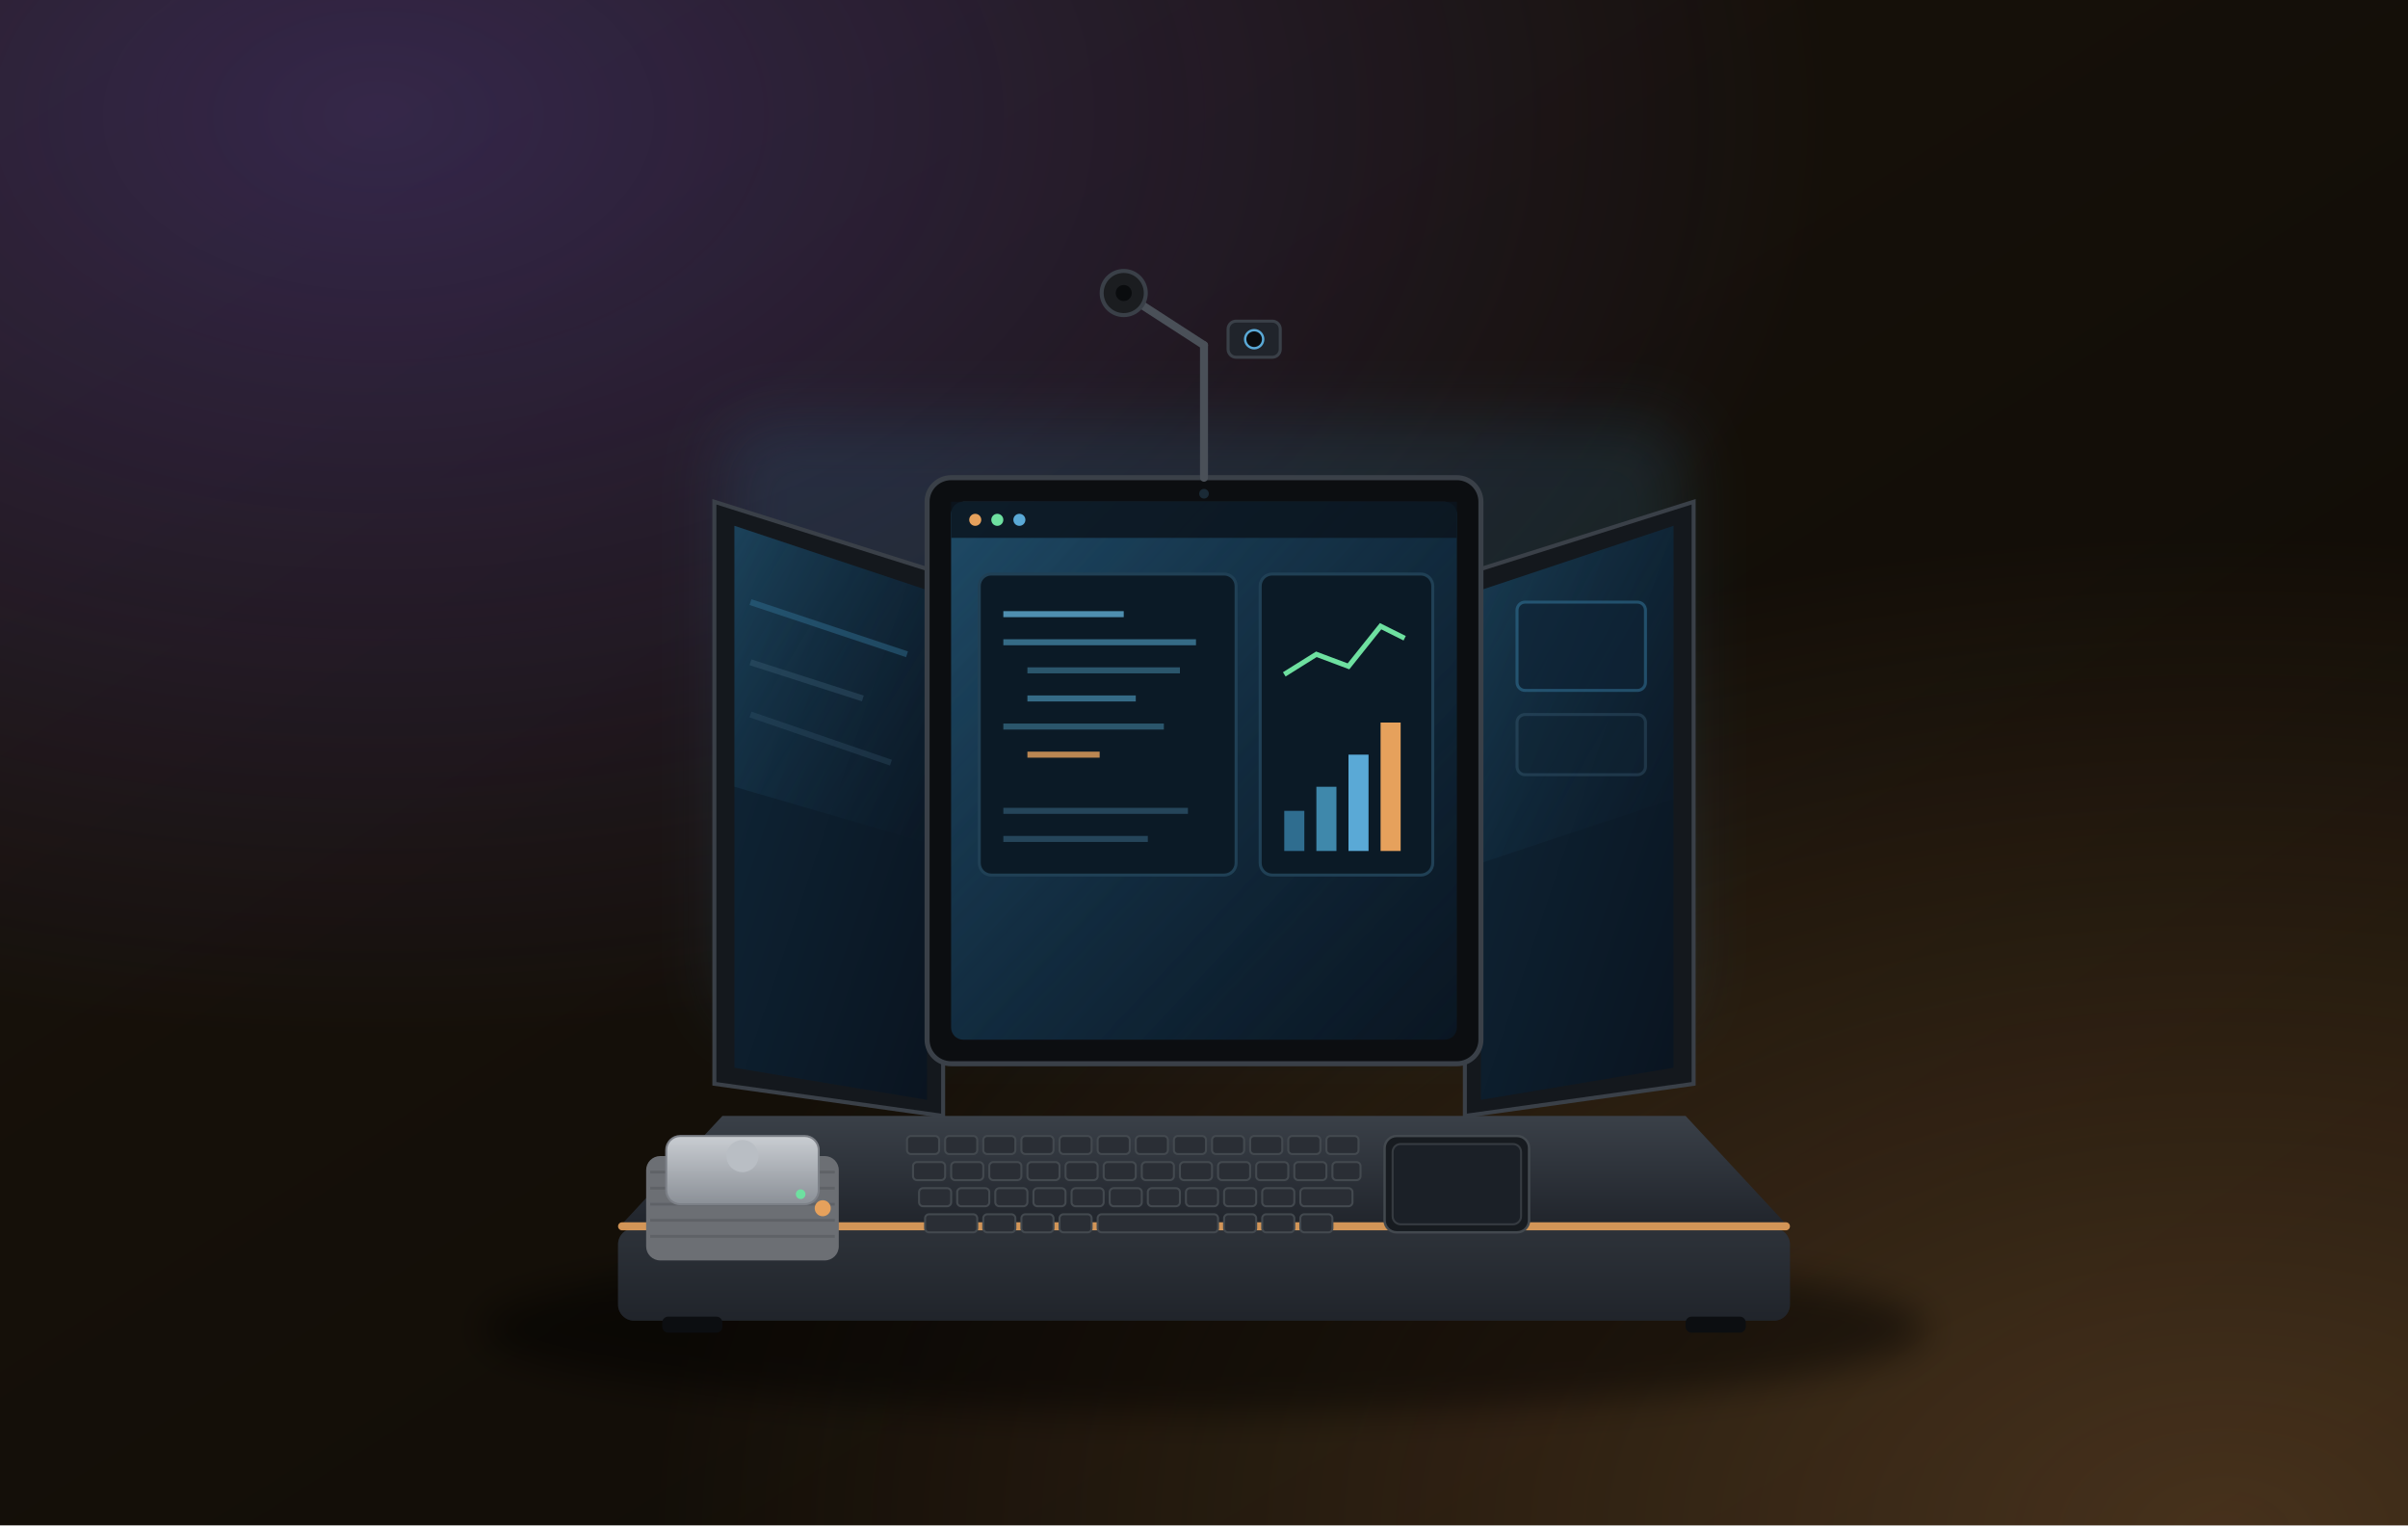
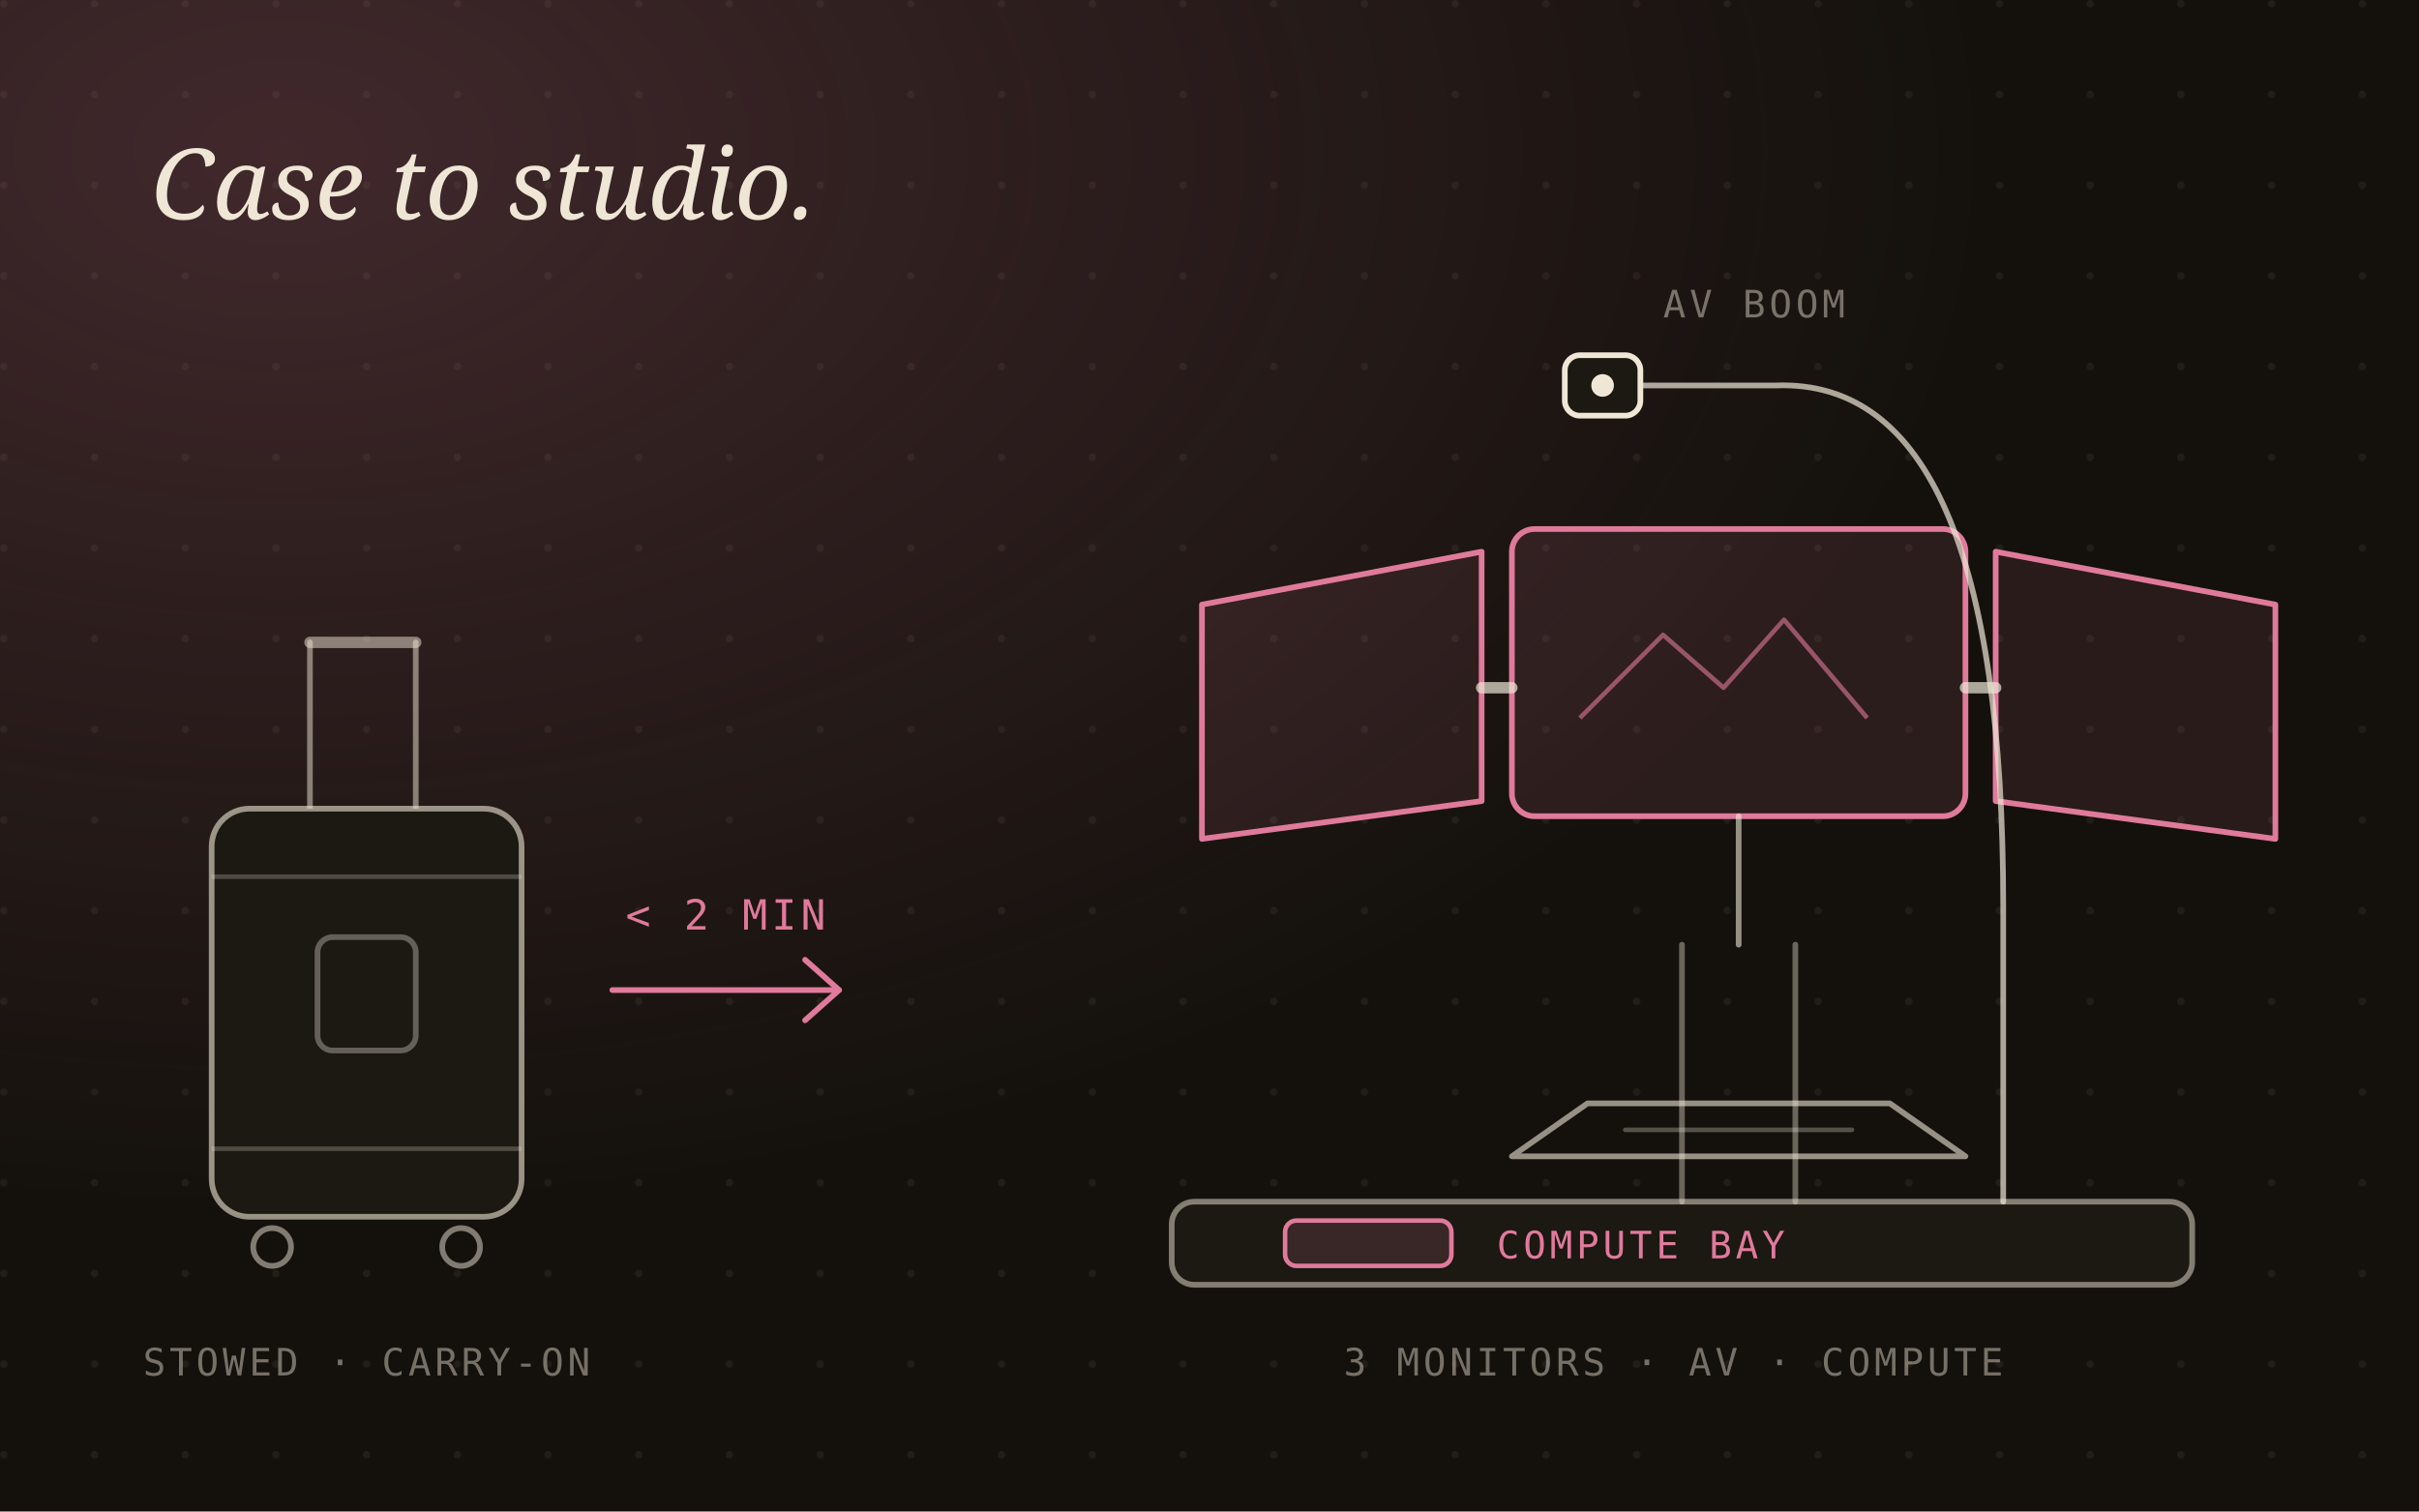
- <svg xmlns="http://www.w3.org/2000/svg" viewBox="0 0 1200 760" width="1200" height="760" role="img" aria-label="STOWORK — a carry-on that unfolds into a three-monitor workstation">
+ <svg xmlns="http://www.w3.org/2000/svg" viewBox="0 0 640 400" width="640" height="400" role="img" aria-label="STOWORK — a carry-on case on the left unfolds, by an arrow, into a three-monitor workstation with an AV boom and a compute bay in the base">
  <defs>
-     <linearGradient id="bg" x1="0" y1="0" x2="1" y2="1">
-       <stop offset="0" stop-color="#1a140c" />
-       <stop offset="1" stop-color="#0e0a05" />
-     </linearGradient>
-     <radialGradient id="glowP" cx="16%" cy="8%" r="60%">
-       <stop offset="0" stop-color="#6b4ec2" stop-opacity=".34" />
-       <stop offset="1" stop-color="#6b4ec2" stop-opacity="0" />
+     <radialGradient id="glow" cx="12%" cy="10%" r="70%">
+       <stop offset="0" stop-color="#e07a9c" stop-opacity=".22" />
+       <stop offset="1" stop-color="#e07a9c" stop-opacity="0" />
    </radialGradient>
-     <radialGradient id="glowA" cx="92%" cy="100%" r="65%">
-       <stop offset="0" stop-color="#e6a15c" stop-opacity=".26" />
-       <stop offset="1" stop-color="#e6a15c" stop-opacity="0" />
-     </radialGradient>
-     <linearGradient id="alu" x1="0" y1="0" x2="0" y2="1">
-       <stop offset="0" stop-color="#3a4048" />
-       <stop offset="1" stop-color="#20242b" />
-     </linearGradient>
-     <linearGradient id="aluLight" x1="0" y1="0" x2="0" y2="1">
-       <stop offset="0" stop-color="#c9cdd2" />
-       <stop offset="1" stop-color="#8b9097" />
-     </linearGradient>
-     <linearGradient id="screen" x1="0" y1="0" x2="1" y2="1">
-       <stop offset="0" stop-color="#123047" />
-       <stop offset="0.5" stop-color="#0e2233" />
-       <stop offset="1" stop-color="#0a1622" />
-     </linearGradient>
-     <linearGradient id="screenWing" x1="0" y1="0" x2="1" y2="1">
-       <stop offset="0" stop-color="#0f2739" />
-       <stop offset="1" stop-color="#0a1420" />
-     </linearGradient>
-     <linearGradient id="wall" x1="0" y1="0" x2="1" y2="1">
-       <stop offset="0" stop-color="#2f6d8f" stop-opacity=".55" />
-       <stop offset="1" stop-color="#123047" stop-opacity="0" />
-     </linearGradient>
-     <filter id="soft" x="-30%" y="-30%" width="160%" height="160%">
-       <feGaussianBlur stdDeviation="9" />
-     </filter>
-     <filter id="glowScreen" x="-40%" y="-40%" width="180%" height="180%">
-       <feGaussianBlur stdDeviation="16" />
-     </filter>
+     <pattern id="dots" width="24" height="24" patternUnits="userSpaceOnUse">
+       <circle cx="1" cy="1" r="1" fill="#efe6d6" fill-opacity=".06" />
+     </pattern>
  </defs>
-   <rect width="1200" height="760" fill="url(#bg)" />
-   <rect width="1200" height="760" fill="url(#glowP)" />
-   <rect width="1200" height="760" fill="url(#glowA)" />
-   <ellipse cx="600" cy="662" rx="360" ry="42" fill="#000" opacity="0.45" filter="url(#soft)" />
-   <rect x="360" y="210" width="480" height="300" rx="20" fill="#2f6d8f" opacity="0.22" filter="url(#glowScreen)" />
-   <g>
-     <polygon points="356,250 470,286 470,556 356,540" fill="#14181d" stroke="#3a4048" stroke-width="2" />
-     <polygon points="366,262 462,294 462,548 366,532" fill="url(#screenWing)" />
-     <polygon points="366,262 462,294 462,420 366,392" fill="url(#wall)" opacity="0.7" />
-     <line x1="374" y1="300" x2="452" y2="326" stroke="#2f6d8f" stroke-width="3" opacity="0.5" />
-     <line x1="374" y1="330" x2="430" y2="348" stroke="#3a5c73" stroke-width="3" opacity="0.4" />
-     <line x1="374" y1="356" x2="444" y2="380" stroke="#3a5c73" stroke-width="3" opacity="0.3" />
-   </g>
-   <g>
-     <polygon points="844,250 730,286 730,556 844,540" fill="#14181d" stroke="#3a4048" stroke-width="2" />
-     <polygon points="834,262 738,294 738,548 834,532" fill="url(#screenWing)" />
-     <polygon points="834,262 738,294 738,430 834,398" fill="url(#wall)" opacity="0.55" />
-     <rect x="756" y="300" width="64" height="44" rx="4" fill="#0e2233" stroke="#2f6d8f" stroke-width="1.5" opacity="0.6" />
-     <rect x="756" y="356" width="64" height="30" rx="4" fill="#0e2233" stroke="#3a5c73" stroke-width="1.5" opacity="0.4" />
-   </g>
-   <g>
-     <rect x="462" y="238" width="276" height="292" rx="12" fill="#0c0e11" stroke="#3a4048" stroke-width="2.5" />
-     <rect x="474" y="250" width="252" height="268" rx="6" fill="url(#screen)" />
-     <rect x="474" y="250" width="252" height="268" rx="6" fill="url(#wall)" opacity="0.8" />
-     <rect x="474" y="250" width="252" height="18" fill="#0a141d" opacity="0.85" />
-     <circle cx="486" cy="259" r="3" fill="#e6a15c" />
-     <circle cx="497" cy="259" r="3" fill="#6ee0a0" />
-     <circle cx="508" cy="259" r="3" fill="#5aa9d6" />
-     <rect x="488" y="286" width="128" height="150" rx="6" fill="#0b1a26" stroke="#204055" stroke-width="1.5" />
-     <line x1="500" y1="306" x2="560" y2="306" stroke="#4f8fb0" stroke-width="3" />
-     <line x1="500" y1="320" x2="596" y2="320" stroke="#356b86" stroke-width="3" />
-     <line x1="512" y1="334" x2="588" y2="334" stroke="#2b566c" stroke-width="3" />
-     <line x1="512" y1="348" x2="566" y2="348" stroke="#356b86" stroke-width="3" />
-     <line x1="500" y1="362" x2="580" y2="362" stroke="#2b566c" stroke-width="3" />
-     <line x1="512" y1="376" x2="548" y2="376" stroke="#e6a15c" stroke-width="3" opacity="0.8" />
-     <line x1="500" y1="404" x2="592" y2="404" stroke="#25455a" stroke-width="3" />
-     <line x1="500" y1="418" x2="572" y2="418" stroke="#25455a" stroke-width="3" />
-     <rect x="628" y="286" width="86" height="150" rx="6" fill="#0b1a26" stroke="#204055" stroke-width="1.5" />
-     <rect x="640" y="404" width="10" height="20" fill="#2f6d8f" />
-     <rect x="656" y="392" width="10" height="32" fill="#3f88ab" />
-     <rect x="672" y="376" width="10" height="48" fill="#5aa9d6" />
-     <rect x="688" y="360" width="10" height="64" fill="#e6a15c" />
-     <polyline points="640,336 656,326 672,332 688,312 700,318" fill="none" stroke="#6ee0a0" stroke-width="2.5" />
-     <circle cx="600" cy="246" r="2.4" fill="#1a2a36" />
-   </g>
-   <g stroke="#4a5058" stroke-width="4" stroke-linecap="round">
-     <line x1="600" y1="238" x2="600" y2="172" />
-     <line x1="600" y1="172" x2="566" y2="150" />
-   </g>
-   <circle cx="560" cy="146" r="11" fill="#1b1d20" stroke="#3a4048" stroke-width="2" />
-   <circle cx="560" cy="146" r="4" fill="#0a0c0e" />
-   <rect x="612" y="160" width="26" height="18" rx="4" fill="#20242b" stroke="#3a4048" stroke-width="1.5" />
-   <circle cx="625" cy="169" r="4.5" fill="#0a0c0e" stroke="#5aa9d6" stroke-width="1.2" />
-   <g>
-     <polygon points="360,556 840,556 892,612 308,612" fill="url(#alu)" />
-     <rect x="308" y="612" width="584" height="46" rx="8" fill="#20242b" />
-     <rect x="308" y="612" width="584" height="46" rx="8" fill="url(#alu)" opacity="0.5" />
-     <rect x="308" y="609" width="584" height="4" rx="2" fill="#e6a15c" opacity="0.9" />
-     <rect x="330" y="656" width="30" height="8" rx="3" fill="#0c0e11" />
-     <rect x="840" y="656" width="30" height="8" rx="3" fill="#0c0e11" />
-   </g>
-   <g fill="#2a2e35" stroke="#43494f" stroke-width="1">
-     <g transform="translate(452,566)">
-       <g>
-         <rect x="0" y="0" width="16" height="9" rx="2" />
-         <rect x="19" y="0" width="16" height="9" rx="2" />
-         <rect x="38" y="0" width="16" height="9" rx="2" />
-         <rect x="57" y="0" width="16" height="9" rx="2" />
-         <rect x="76" y="0" width="16" height="9" rx="2" />
-         <rect x="95" y="0" width="16" height="9" rx="2" />
-         <rect x="114" y="0" width="16" height="9" rx="2" />
-         <rect x="133" y="0" width="16" height="9" rx="2" />
-         <rect x="152" y="0" width="16" height="9" rx="2" />
-         <rect x="171" y="0" width="16" height="9" rx="2" />
-         <rect x="190" y="0" width="16" height="9" rx="2" />
-         <rect x="209" y="0" width="16" height="9" rx="2" />
-       </g>
-       <g transform="translate(3,13)">
-         <rect x="0" y="0" width="16" height="9" rx="2" />
-         <rect x="19" y="0" width="16" height="9" rx="2" />
-         <rect x="38" y="0" width="16" height="9" rx="2" />
-         <rect x="57" y="0" width="16" height="9" rx="2" />
-         <rect x="76" y="0" width="16" height="9" rx="2" />
-         <rect x="95" y="0" width="16" height="9" rx="2" />
-         <rect x="114" y="0" width="16" height="9" rx="2" />
-         <rect x="133" y="0" width="16" height="9" rx="2" />
-         <rect x="152" y="0" width="16" height="9" rx="2" />
-         <rect x="171" y="0" width="16" height="9" rx="2" />
-         <rect x="190" y="0" width="16" height="9" rx="2" />
-         <rect x="209" y="0" width="14" height="9" rx="2" />
-       </g>
-       <g transform="translate(6,26)">
-         <rect x="0" y="0" width="16" height="9" rx="2" />
-         <rect x="19" y="0" width="16" height="9" rx="2" />
-         <rect x="38" y="0" width="16" height="9" rx="2" />
-         <rect x="57" y="0" width="16" height="9" rx="2" />
-         <rect x="76" y="0" width="16" height="9" rx="2" />
-         <rect x="95" y="0" width="16" height="9" rx="2" />
-         <rect x="114" y="0" width="16" height="9" rx="2" />
-         <rect x="133" y="0" width="16" height="9" rx="2" />
-         <rect x="152" y="0" width="16" height="9" rx="2" />
-         <rect x="171" y="0" width="16" height="9" rx="2" />
-         <rect x="190" y="0" width="26" height="9" rx="2" />
-       </g>
-       <g transform="translate(9,39)">
-         <rect x="0" y="0" width="26" height="9" rx="2" />
-         <rect x="29" y="0" width="16" height="9" rx="2" />
-         <rect x="48" y="0" width="16" height="9" rx="2" />
-         <rect x="67" y="0" width="16" height="9" rx="2" />
-         <rect x="86" y="0" width="60" height="9" rx="2" />
-         <rect x="149" y="0" width="16" height="9" rx="2" />
-         <rect x="168" y="0" width="16" height="9" rx="2" />
-         <rect x="187" y="0" width="16" height="9" rx="2" />
-       </g>
-     </g>
-     <rect x="690" y="566" width="72" height="48" rx="6" fill="#171b20" stroke="#43494f" stroke-width="1.2" />
-     <rect x="694" y="570" width="64" height="40" rx="4" fill="#1d222a" opacity="0.7" />
-   </g>
-   <g>
-     <rect x="322" y="576" width="96" height="52" rx="7" fill="#6c6f74" />
-     <g stroke="#5a5d61" stroke-width="1.4" opacity="0.7">
-       <line x1="324" y1="584" x2="416" y2="584" />
-       <line x1="324" y1="592" x2="416" y2="592" />
-       <line x1="324" y1="600" x2="416" y2="600" />
-       <line x1="324" y1="608" x2="416" y2="608" />
-       <line x1="324" y1="616" x2="416" y2="616" />
-     </g>
-     <rect x="332" y="566" width="76" height="34" rx="7" fill="url(#aluLight)" stroke="#7c8087" stroke-width="1" />
-     <circle cx="370" cy="576" r="8" fill="#b9bec4" />
-     <circle cx="399" cy="595" r="2.4" fill="#6ee0a0" />
-     <circle cx="410" cy="602" r="4" fill="#e6a15c" />
-   </g>
+   <rect width="640" height="400" fill="#14110c" />
+   <rect width="640" height="400" fill="url(#dots)" />
+   <rect width="640" height="400" fill="url(#glow)" />
+   <text x="40" y="58" font-family="Fraunces, Georgia, serif" font-style="italic" font-size="26" fill="#efe6d6">Case to studio.</text>
+   <path d="M82 214V170M110 214V170" fill="none" stroke="#efe6d6" stroke-width="1.5" stroke-linecap="round" stroke-linejoin="round" stroke-opacity=".5" />
+   <path d="M82 170h28" fill="none" stroke="#efe6d6" stroke-linecap="round" stroke-linejoin="round" stroke-opacity=".5" stroke-width="3" />
+   <rect x="56" y="214" width="82" height="108" rx="10" fill="#1c1812" stroke="#efe6d6" stroke-opacity=".6" stroke-width="1.5" />
+   <line x1="56" y1="232" x2="138" y2="232" stroke="#efe6d6" stroke-opacity=".25" stroke-width="1.2" />
+   <line x1="56" y1="304" x2="138" y2="304" stroke="#efe6d6" stroke-opacity=".25" stroke-width="1.2" />
+   <rect x="84" y="248" width="26" height="30" rx="4" fill="none" stroke="#efe6d6" stroke-width="1.5" stroke-linecap="round" stroke-linejoin="round" stroke-opacity=".35" />
+   <circle cx="72" cy="330" r="5" fill="none" stroke="#efe6d6" stroke-width="1.5" stroke-linecap="round" stroke-linejoin="round" stroke-opacity=".5" />
+   <circle cx="122" cy="330" r="5" fill="none" stroke="#efe6d6" stroke-width="1.5" stroke-linecap="round" stroke-linejoin="round" stroke-opacity=".5" />
+   <text x="97" y="364" text-anchor="middle" font-family="JetBrains Mono, ui-monospace, monospace" font-size="10" letter-spacing=".1em" fill="#efe6d6" fill-opacity="0.45">STOWED · CARRY-ON</text>
+   <path d="M162 262H222" fill="none" stroke="#e07a9c" stroke-width="1.5" stroke-linecap="round" />
+   <path d="M213 254l9 8l-9 8" fill="none" stroke="#e07a9c" stroke-width="1.5" stroke-linecap="round" stroke-linejoin="round" />
+   <text x="192" y="246" text-anchor="middle" font-family="JetBrains Mono, ui-monospace, monospace" font-size="11" letter-spacing=".1em" fill="#e07a9c" fill-opacity="1">&lt; 2 MIN</text>
+   <rect x="310" y="318" width="270" height="22" rx="6" fill="#1c1812" stroke="#efe6d6" stroke-opacity=".5" stroke-width="1.5" />
+   <rect x="340" y="323" width="44" height="12" rx="3" fill="#e07a9c" fill-opacity=".15" stroke="#e07a9c" stroke-width="1.2" />
+   <text x="396" y="333" text-anchor="start" font-family="JetBrains Mono, ui-monospace, monospace" font-size="10" letter-spacing=".1em" fill="#e07a9c" fill-opacity="1">COMPUTE BAY</text>
+   <path d="M445 318V250M475 318V250" fill="none" stroke="#efe6d6" stroke-width="1.5" stroke-linecap="round" stroke-linejoin="round" stroke-opacity=".4" />
+   <rect x="400" y="140" width="120" height="76" rx="6" fill="#e07a9c" fill-opacity=".12" stroke="#e07a9c" stroke-width="1.5" />
+   <path d="M418 190l22-22l16 14l16-18l22 26" fill="none" stroke="#e07a9c" stroke-opacity=".6" stroke-width="1.2" stroke-linejoin="round" />
+   <path d="M460 216v34" fill="none" stroke="#efe6d6" stroke-width="1.5" stroke-linecap="round" stroke-linejoin="round" stroke-opacity=".6" />
+   <path d="M392 146L318 160V222L392 212Z" fill="#e07a9c" fill-opacity=".1" stroke="#e07a9c" stroke-width="1.5" stroke-linejoin="round" />
+   <path d="M528 146L602 160V222L528 212Z" fill="#e07a9c" fill-opacity=".1" stroke="#e07a9c" stroke-width="1.5" stroke-linejoin="round" />
+   <path d="M400 182H392M520 182H528" fill="none" stroke="#efe6d6" stroke-width="3" stroke-linecap="round" stroke-opacity=".7" />
+   <path d="M420 292L400 306H520L500 292Z" fill="none" stroke="#efe6d6" stroke-width="1.5" stroke-linecap="round" stroke-linejoin="round" stroke-opacity=".6" />
+   <line x1="430" y1="299" x2="490" y2="299" stroke="#efe6d6" stroke-opacity=".3" stroke-width="1.2" stroke-linecap="round" />
+   <path d="M530 318V240Q530 100 470 102H430" fill="none" stroke="#efe6d6" stroke-width="1.5" stroke-linecap="round" stroke-linejoin="round" stroke-opacity=".7" />
+   <rect x="414" y="94" width="20" height="16" rx="4" fill="#1c1812" stroke="#efe6d6" stroke-width="1.5" />
+   <circle cx="424" cy="102" r="3" fill="#efe6d6" />
+   <text x="440" y="84" text-anchor="start" font-family="JetBrains Mono, ui-monospace, monospace" font-size="10" letter-spacing=".1em" fill="#efe6d6" fill-opacity="0.45">AV BOOM</text>
+   <text x="530" y="364" text-anchor="end" font-family="JetBrains Mono, ui-monospace, monospace" font-size="10" letter-spacing=".1em" fill="#efe6d6" fill-opacity="0.45">3 MONITORS · AV · COMPUTE</text>
</svg>
